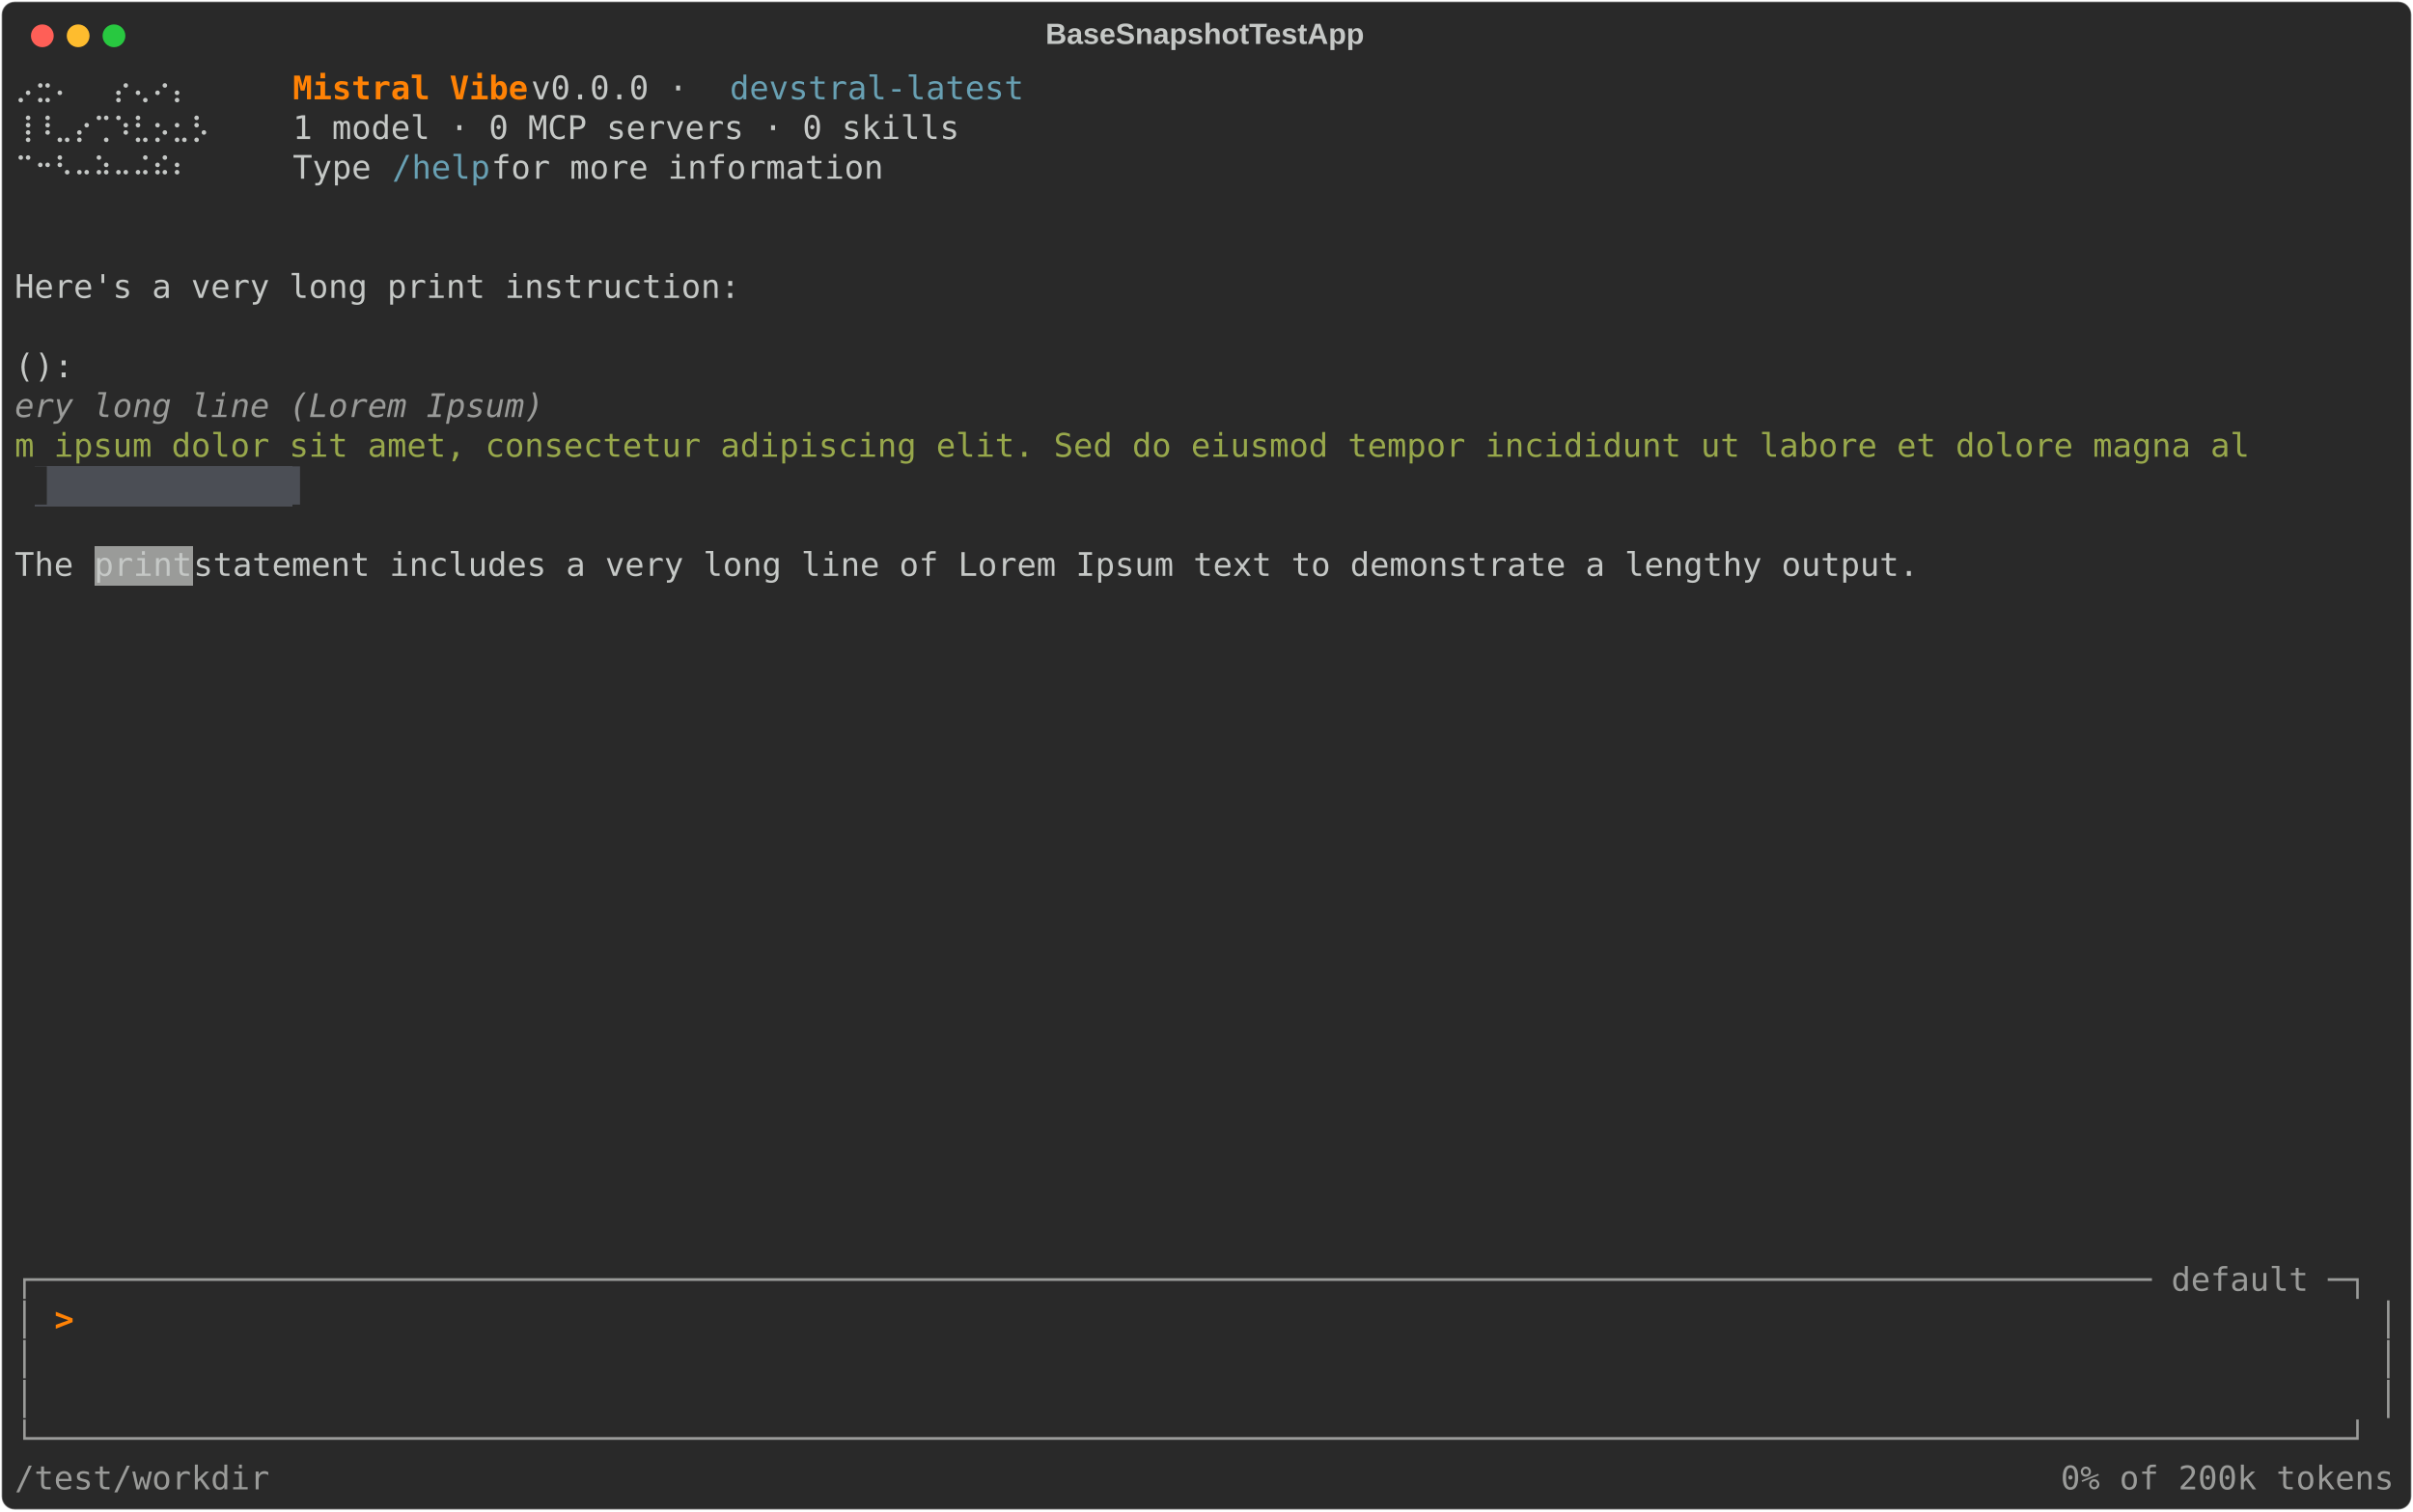
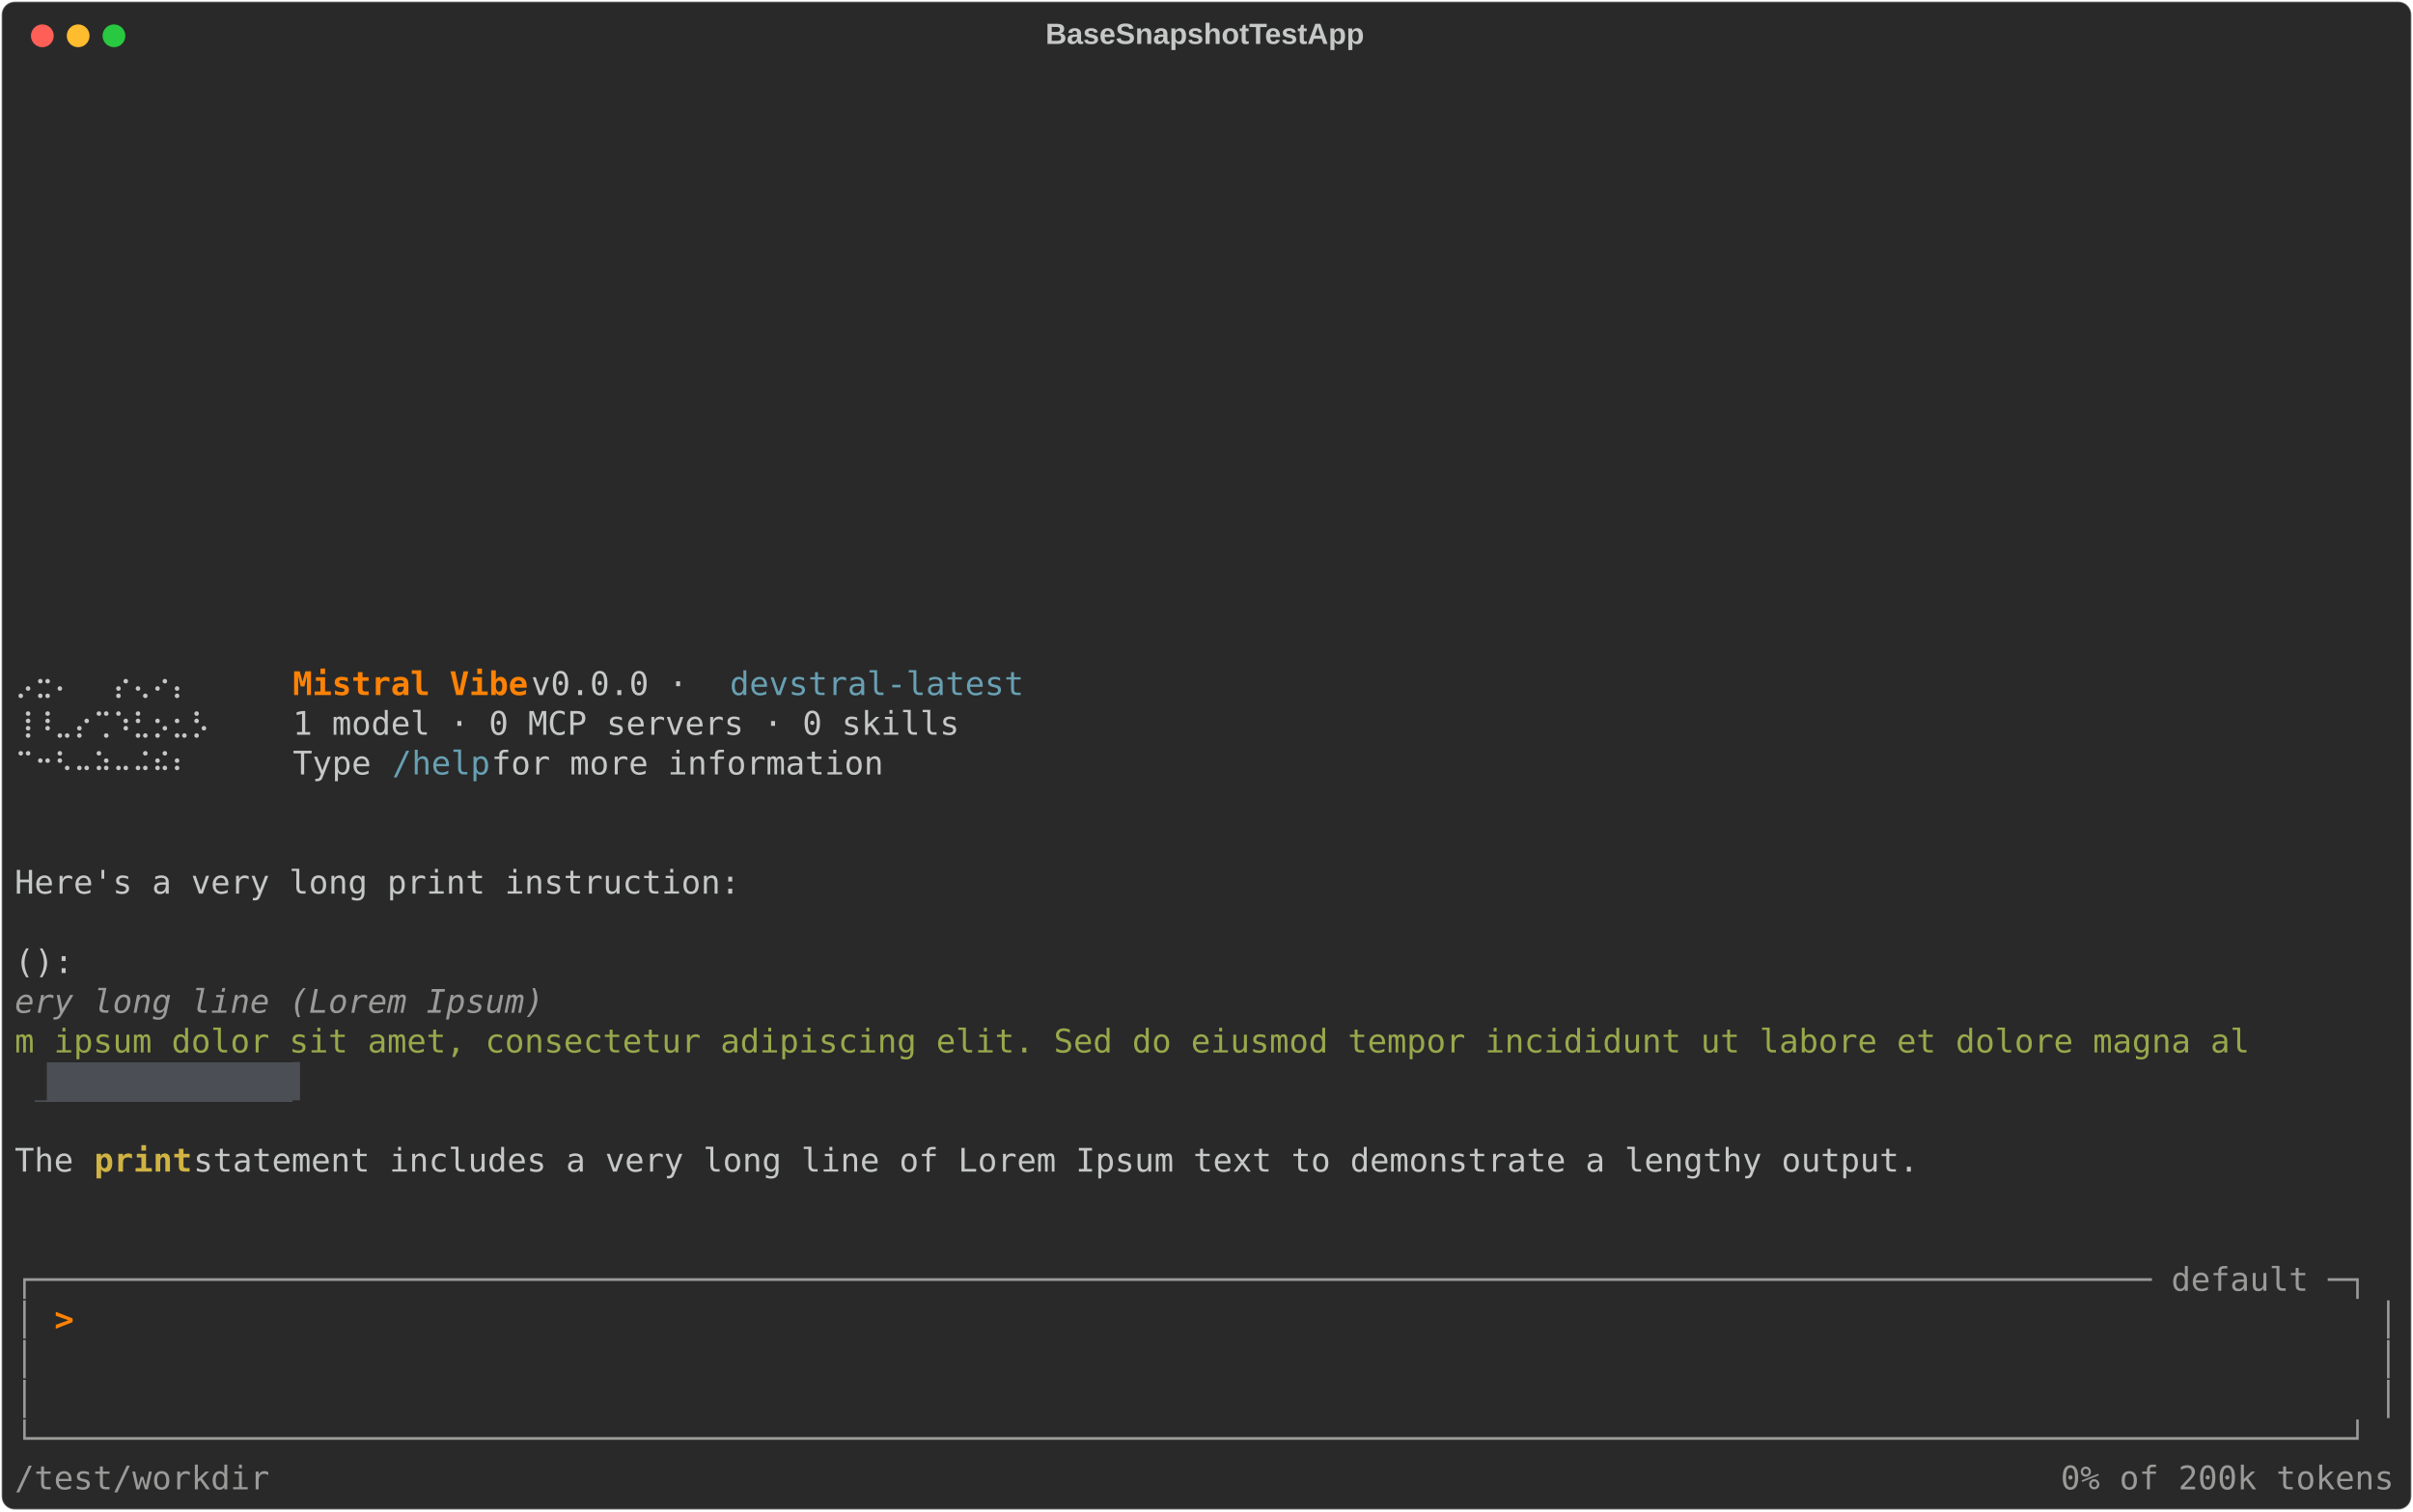
<svg xmlns="http://www.w3.org/2000/svg" class="rich-terminal" viewBox="0 0 1482 928.4">
  <style>

    @font-face {
        font-family: "Fira Code";
        src: local("FiraCode-Regular"),
                url("https://cdnjs.cloudflare.com/ajax/libs/firacode/6.2.0/woff2/FiraCode-Regular.woff2") format("woff2"),
                url("https://cdnjs.cloudflare.com/ajax/libs/firacode/6.2.0/woff/FiraCode-Regular.woff") format("woff");
        font-style: normal;
        font-weight: 400;
    }
    @font-face {
        font-family: "Fira Code";
        src: local("FiraCode-Bold"),
                url("https://cdnjs.cloudflare.com/ajax/libs/firacode/6.2.0/woff2/FiraCode-Bold.woff2") format("woff2"),
                url("https://cdnjs.cloudflare.com/ajax/libs/firacode/6.2.0/woff/FiraCode-Bold.woff") format("woff");
        font-style: bold;
        font-weight: 700;
    }

    .terminal-matrix {
        font-family: Fira Code, monospace;
        font-size: 20px;
        line-height: 24.4px;
        font-variant-east-asian: full-width;
    }

    .terminal-title {
        font-size: 18px;
        font-weight: bold;
        font-family: arial;
    }

    .terminal-r1 { fill: #c5c8c6 }
.terminal-r2 { fill: #ff8205;font-weight: bold }
.terminal-r3 { fill: #68a0b3 }
.terminal-r4 { fill: #9a9b99;font-style: italic; }
.terminal-r5 { fill: #98a84b }
.terminal-r6 { fill: #d2d2d2 }
.terminal-r7 { fill: #292929 }
.terminal-r8 { fill: #4b4e55 }
- .terminal-r9 { fill: #9a9b99 }
+ .terminal-r9 { fill: #d0b344;font-weight: bold }
+ .terminal-r10 { fill: #9a9b99 }
    </style>
  <defs>
    <clipPath id="terminal-clip-terminal">
      <rect x="0" y="0" width="1463.0" height="877.4" />
    </clipPath>
    <clipPath id="terminal-line-0">
      <rect x="0" y="1.5" width="1464" height="24.65" />
    </clipPath>
    <clipPath id="terminal-line-1">
      <rect x="0" y="25.9" width="1464" height="24.65" />
    </clipPath>
    <clipPath id="terminal-line-2">
      <rect x="0" y="50.3" width="1464" height="24.65" />
    </clipPath>
    <clipPath id="terminal-line-3">
      <rect x="0" y="74.7" width="1464" height="24.65" />
    </clipPath>
    <clipPath id="terminal-line-4">
      <rect x="0" y="99.1" width="1464" height="24.65" />
    </clipPath>
    <clipPath id="terminal-line-5">
      <rect x="0" y="123.5" width="1464" height="24.65" />
    </clipPath>
    <clipPath id="terminal-line-6">
      <rect x="0" y="147.9" width="1464" height="24.65" />
    </clipPath>
    <clipPath id="terminal-line-7">
      <rect x="0" y="172.3" width="1464" height="24.65" />
    </clipPath>
    <clipPath id="terminal-line-8">
      <rect x="0" y="196.7" width="1464" height="24.65" />
    </clipPath>
    <clipPath id="terminal-line-9">
      <rect x="0" y="221.1" width="1464" height="24.65" />
    </clipPath>
    <clipPath id="terminal-line-10">
      <rect x="0" y="245.5" width="1464" height="24.65" />
    </clipPath>
    <clipPath id="terminal-line-11">
      <rect x="0" y="269.9" width="1464" height="24.65" />
    </clipPath>
    <clipPath id="terminal-line-12">
      <rect x="0" y="294.3" width="1464" height="24.65" />
    </clipPath>
    <clipPath id="terminal-line-13">
      <rect x="0" y="318.7" width="1464" height="24.65" />
    </clipPath>
    <clipPath id="terminal-line-14">
      <rect x="0" y="343.1" width="1464" height="24.65" />
    </clipPath>
    <clipPath id="terminal-line-15">
      <rect x="0" y="367.5" width="1464" height="24.65" />
    </clipPath>
    <clipPath id="terminal-line-16">
      <rect x="0" y="391.9" width="1464" height="24.65" />
    </clipPath>
    <clipPath id="terminal-line-17">
      <rect x="0" y="416.3" width="1464" height="24.65" />
    </clipPath>
    <clipPath id="terminal-line-18">
      <rect x="0" y="440.7" width="1464" height="24.65" />
    </clipPath>
    <clipPath id="terminal-line-19">
      <rect x="0" y="465.1" width="1464" height="24.65" />
    </clipPath>
    <clipPath id="terminal-line-20">
      <rect x="0" y="489.5" width="1464" height="24.65" />
    </clipPath>
    <clipPath id="terminal-line-21">
      <rect x="0" y="513.9" width="1464" height="24.65" />
    </clipPath>
    <clipPath id="terminal-line-22">
      <rect x="0" y="538.3" width="1464" height="24.65" />
    </clipPath>
    <clipPath id="terminal-line-23">
      <rect x="0" y="562.7" width="1464" height="24.65" />
    </clipPath>
    <clipPath id="terminal-line-24">
      <rect x="0" y="587.1" width="1464" height="24.65" />
    </clipPath>
    <clipPath id="terminal-line-25">
      <rect x="0" y="611.5" width="1464" height="24.65" />
    </clipPath>
    <clipPath id="terminal-line-26">
      <rect x="0" y="635.9" width="1464" height="24.65" />
    </clipPath>
    <clipPath id="terminal-line-27">
      <rect x="0" y="660.3" width="1464" height="24.65" />
    </clipPath>
    <clipPath id="terminal-line-28">
      <rect x="0" y="684.7" width="1464" height="24.65" />
    </clipPath>
    <clipPath id="terminal-line-29">
      <rect x="0" y="709.1" width="1464" height="24.65" />
    </clipPath>
    <clipPath id="terminal-line-30">
      <rect x="0" y="733.5" width="1464" height="24.65" />
    </clipPath>
    <clipPath id="terminal-line-31">
      <rect x="0" y="757.9" width="1464" height="24.65" />
    </clipPath>
    <clipPath id="terminal-line-32">
      <rect x="0" y="782.3" width="1464" height="24.65" />
    </clipPath>
    <clipPath id="terminal-line-33">
      <rect x="0" y="806.7" width="1464" height="24.65" />
    </clipPath>
    <clipPath id="terminal-line-34">
      <rect x="0" y="831.1" width="1464" height="24.65" />
    </clipPath>
  </defs>
  <rect fill="#292929" stroke="rgba(255,255,255,0.35)" stroke-width="1" x="1" y="1" width="1480" height="926.4" rx="8" />
  <text class="terminal-title" fill="#c5c8c6" text-anchor="middle" x="740" y="27">BaseSnapshotTestApp</text>
  <g transform="translate(26,22)">
    <circle cx="0" cy="0" r="7" fill="#ff5f57" />
    <circle cx="22" cy="0" r="7" fill="#febc2e" />
    <circle cx="44" cy="0" r="7" fill="#28c840" />
  </g>
  <g transform="translate(9, 41)" clip-path="url(#terminal-clip-terminal)">
-     <rect fill="#4b4e55" x="12.2" y="245.5" width="158.6" height="24.65" shape-rendering="crispEdges" />
-     <rect fill="#9a9b99" x="48.8" y="294.3" width="61" height="24.65" shape-rendering="crispEdges" />
+     <rect fill="#4b4e55" x="12.2" y="611.5" width="158.6" height="24.65" shape-rendering="crispEdges" />
    <g class="terminal-matrix">
-       <text class="terminal-r1" x="0" y="20" textLength="134.2" clip-path="url(#terminal-line-0)">  ⡠⣒⠄  ⡔⢄⠔⡄</text>
-       <text class="terminal-r2" x="170.8" y="20" textLength="146.4" clip-path="url(#terminal-line-0)">Mistral Vibe</text>
-       <text class="terminal-r1" x="317.2" y="20" textLength="122" clip-path="url(#terminal-line-0)"> v0.0.0 · </text>
-       <text class="terminal-r3" x="439.2" y="20" textLength="183" clip-path="url(#terminal-line-0)">devstral-latest</text>
      <text class="terminal-r1" x="1464" y="20" textLength="12.2" clip-path="url(#terminal-line-0)">
</text>
-       <text class="terminal-r1" x="0" y="44.4" textLength="134.2" clip-path="url(#terminal-line-1)"> ⢸⠸⣀⡔⢉⠱⣃⡢⣂⡣</text>
-       <text class="terminal-r1" x="170.8" y="44.4" textLength="414.8" clip-path="url(#terminal-line-1)">1 model · 0 MCP servers · 0 skills</text>
      <text class="terminal-r1" x="1464" y="44.4" textLength="12.2" clip-path="url(#terminal-line-1)">
</text>
-       <text class="terminal-r1" x="0" y="68.8" textLength="134.2" clip-path="url(#terminal-line-2)">  ⠉⠒⠣⠤⠵⠤⠬⠮⠆</text>
-       <text class="terminal-r1" x="170.8" y="68.8" textLength="61" clip-path="url(#terminal-line-2)">Type </text>
-       <text class="terminal-r3" x="231.8" y="68.8" textLength="61" clip-path="url(#terminal-line-2)">/help</text>
-       <text class="terminal-r1" x="292.8" y="68.8" textLength="256.2" clip-path="url(#terminal-line-2)"> for more information</text>
      <text class="terminal-r1" x="1464" y="68.8" textLength="12.2" clip-path="url(#terminal-line-2)">
</text>
      <text class="terminal-r1" x="1464" y="93.2" textLength="12.2" clip-path="url(#terminal-line-3)">
</text>
      <text class="terminal-r1" x="1464" y="117.6" textLength="12.2" clip-path="url(#terminal-line-4)">
</text>
-       <text class="terminal-r1" x="0" y="142" textLength="451.4" clip-path="url(#terminal-line-5)">Here's a very long print instruction:</text>
      <text class="terminal-r1" x="1464" y="142" textLength="12.2" clip-path="url(#terminal-line-5)">
</text>
      <text class="terminal-r1" x="1464" y="166.4" textLength="12.2" clip-path="url(#terminal-line-6)">
</text>
-       <text class="terminal-r1" x="0" y="190.8" textLength="36.6" clip-path="url(#terminal-line-7)">():</text>
      <text class="terminal-r1" x="1464" y="190.8" textLength="12.2" clip-path="url(#terminal-line-7)">
</text>
-       <text class="terminal-r4" x="0" y="215.2" textLength="329.4" clip-path="url(#terminal-line-8)">ery long line (Lorem Ipsum)</text>
      <text class="terminal-r1" x="1464" y="215.2" textLength="12.2" clip-path="url(#terminal-line-8)">
</text>
-       <text class="terminal-r5" x="0" y="239.6" textLength="1390.8" clip-path="url(#terminal-line-9)">m ipsum dolor sit amet, consectetur adipiscing elit. Sed do eiusmod tempor incididunt ut labore et dolore magna al</text>
      <text class="terminal-r1" x="1464" y="239.6" textLength="12.2" clip-path="url(#terminal-line-9)">
</text>
-       <text class="terminal-r7" x="12.2" y="264" textLength="158.6" clip-path="url(#terminal-line-10)">▋            </text>
-       <text class="terminal-r8" x="170.8" y="264" textLength="12.2" clip-path="url(#terminal-line-10)">▍</text>
      <text class="terminal-r1" x="1464" y="264" textLength="12.2" clip-path="url(#terminal-line-10)">
</text>
      <text class="terminal-r1" x="1464" y="288.4" textLength="12.2" clip-path="url(#terminal-line-11)">
</text>
-       <text class="terminal-r1" x="0" y="312.8" textLength="48.8" clip-path="url(#terminal-line-12)">The </text>
-       <text class="terminal-r1" x="48.8" y="312.8" textLength="61" clip-path="url(#terminal-line-12)">print</text>
-       <text class="terminal-r1" x="109.8" y="312.8" textLength="1085.8" clip-path="url(#terminal-line-12)"> statement includes a very long line of Lorem Ipsum text to demonstrate a lengthy output.</text>
      <text class="terminal-r1" x="1464" y="312.8" textLength="12.2" clip-path="url(#terminal-line-12)">
</text>
      <text class="terminal-r1" x="1464" y="337.2" textLength="12.2" clip-path="url(#terminal-line-13)">
</text>
      <text class="terminal-r1" x="1464" y="361.6" textLength="12.2" clip-path="url(#terminal-line-14)">
</text>
+       <text class="terminal-r1" x="0" y="386" textLength="134.2" clip-path="url(#terminal-line-15)">  ⡠⣒⠄  ⡔⢄⠔⡄</text>
+       <text class="terminal-r2" x="170.8" y="386" textLength="146.4" clip-path="url(#terminal-line-15)">Mistral Vibe</text>
+       <text class="terminal-r1" x="317.2" y="386" textLength="122" clip-path="url(#terminal-line-15)"> v0.0.0 · </text>
+       <text class="terminal-r3" x="439.2" y="386" textLength="183" clip-path="url(#terminal-line-15)">devstral-latest</text>
      <text class="terminal-r1" x="1464" y="386" textLength="12.2" clip-path="url(#terminal-line-15)">
</text>
+       <text class="terminal-r1" x="0" y="410.4" textLength="134.2" clip-path="url(#terminal-line-16)"> ⢸⠸⣀⡔⢉⠱⣃⡢⣂⡣</text>
+       <text class="terminal-r1" x="170.8" y="410.4" textLength="414.8" clip-path="url(#terminal-line-16)">1 model · 0 MCP servers · 0 skills</text>
      <text class="terminal-r1" x="1464" y="410.4" textLength="12.2" clip-path="url(#terminal-line-16)">
</text>
+       <text class="terminal-r1" x="0" y="434.8" textLength="134.2" clip-path="url(#terminal-line-17)">  ⠉⠒⠣⠤⠵⠤⠬⠮⠆</text>
+       <text class="terminal-r1" x="170.8" y="434.8" textLength="61" clip-path="url(#terminal-line-17)">Type </text>
+       <text class="terminal-r3" x="231.8" y="434.8" textLength="61" clip-path="url(#terminal-line-17)">/help</text>
+       <text class="terminal-r1" x="292.8" y="434.8" textLength="256.2" clip-path="url(#terminal-line-17)"> for more information</text>
      <text class="terminal-r1" x="1464" y="434.8" textLength="12.2" clip-path="url(#terminal-line-17)">
</text>
      <text class="terminal-r1" x="1464" y="459.2" textLength="12.2" clip-path="url(#terminal-line-18)">
</text>
      <text class="terminal-r1" x="1464" y="483.6" textLength="12.2" clip-path="url(#terminal-line-19)">
</text>
+       <text class="terminal-r1" x="0" y="508" textLength="451.4" clip-path="url(#terminal-line-20)">Here's a very long print instruction:</text>
      <text class="terminal-r1" x="1464" y="508" textLength="12.2" clip-path="url(#terminal-line-20)">
</text>
      <text class="terminal-r1" x="1464" y="532.4" textLength="12.2" clip-path="url(#terminal-line-21)">
</text>
+       <text class="terminal-r1" x="0" y="556.8" textLength="36.6" clip-path="url(#terminal-line-22)">():</text>
      <text class="terminal-r1" x="1464" y="556.8" textLength="12.2" clip-path="url(#terminal-line-22)">
</text>
+       <text class="terminal-r4" x="0" y="581.2" textLength="329.4" clip-path="url(#terminal-line-23)">ery long line (Lorem Ipsum)</text>
      <text class="terminal-r1" x="1464" y="581.2" textLength="12.2" clip-path="url(#terminal-line-23)">
</text>
+       <text class="terminal-r5" x="0" y="605.6" textLength="1390.8" clip-path="url(#terminal-line-24)">m ipsum dolor sit amet, consectetur adipiscing elit. Sed do eiusmod tempor incididunt ut labore et dolore magna al</text>
      <text class="terminal-r1" x="1464" y="605.6" textLength="12.2" clip-path="url(#terminal-line-24)">
</text>
+       <text class="terminal-r7" x="12.2" y="630" textLength="158.6" clip-path="url(#terminal-line-25)">▋            </text>
+       <text class="terminal-r8" x="170.8" y="630" textLength="12.2" clip-path="url(#terminal-line-25)">▍</text>
      <text class="terminal-r1" x="1464" y="630" textLength="12.2" clip-path="url(#terminal-line-25)">
</text>
      <text class="terminal-r1" x="1464" y="654.4" textLength="12.2" clip-path="url(#terminal-line-26)">
</text>
+       <text class="terminal-r1" x="0" y="678.8" textLength="48.8" clip-path="url(#terminal-line-27)">The </text>
+       <text class="terminal-r9" x="48.8" y="678.8" textLength="61" clip-path="url(#terminal-line-27)">print</text>
+       <text class="terminal-r1" x="109.8" y="678.8" textLength="1085.8" clip-path="url(#terminal-line-27)"> statement includes a very long line of Lorem Ipsum text to demonstrate a lengthy output.</text>
      <text class="terminal-r1" x="1464" y="678.8" textLength="12.2" clip-path="url(#terminal-line-27)">
</text>
      <text class="terminal-r1" x="1464" y="703.2" textLength="12.2" clip-path="url(#terminal-line-28)">
</text>
      <text class="terminal-r1" x="1464" y="727.6" textLength="12.2" clip-path="url(#terminal-line-29)">
</text>
-       <text class="terminal-r9" x="0" y="752" textLength="1464" clip-path="url(#terminal-line-30)">┌──────────────────────────────────────────────────────────────────────────────────────────────────────────── default ─┐</text>
+       <text class="terminal-r10" x="0" y="752" textLength="1464" clip-path="url(#terminal-line-30)">┌──────────────────────────────────────────────────────────────────────────────────────────────────────────── default ─┐</text>
      <text class="terminal-r1" x="1464" y="752" textLength="12.2" clip-path="url(#terminal-line-30)">
</text>
-       <text class="terminal-r9" x="0" y="776.4" textLength="12.2" clip-path="url(#terminal-line-31)">│</text>
+       <text class="terminal-r10" x="0" y="776.4" textLength="12.2" clip-path="url(#terminal-line-31)">│</text>
      <text class="terminal-r2" x="24.4" y="776.4" textLength="12.2" clip-path="url(#terminal-line-31)">&gt;</text>
-       <text class="terminal-r9" x="1451.8" y="776.4" textLength="12.2" clip-path="url(#terminal-line-31)">│</text>
+       <text class="terminal-r10" x="1451.8" y="776.4" textLength="12.2" clip-path="url(#terminal-line-31)">│</text>
      <text class="terminal-r1" x="1464" y="776.4" textLength="12.2" clip-path="url(#terminal-line-31)">
</text>
-       <text class="terminal-r9" x="0" y="800.8" textLength="12.2" clip-path="url(#terminal-line-32)">│</text>
-       <text class="terminal-r9" x="1451.8" y="800.8" textLength="12.2" clip-path="url(#terminal-line-32)">│</text>
+       <text class="terminal-r10" x="0" y="800.8" textLength="12.2" clip-path="url(#terminal-line-32)">│</text>
+       <text class="terminal-r10" x="1451.8" y="800.8" textLength="12.2" clip-path="url(#terminal-line-32)">│</text>
      <text class="terminal-r1" x="1464" y="800.8" textLength="12.2" clip-path="url(#terminal-line-32)">
</text>
-       <text class="terminal-r9" x="0" y="825.2" textLength="12.2" clip-path="url(#terminal-line-33)">│</text>
-       <text class="terminal-r9" x="1451.8" y="825.2" textLength="12.2" clip-path="url(#terminal-line-33)">│</text>
+       <text class="terminal-r10" x="0" y="825.2" textLength="12.2" clip-path="url(#terminal-line-33)">│</text>
+       <text class="terminal-r10" x="1451.8" y="825.2" textLength="12.2" clip-path="url(#terminal-line-33)">│</text>
      <text class="terminal-r1" x="1464" y="825.2" textLength="12.2" clip-path="url(#terminal-line-33)">
</text>
-       <text class="terminal-r9" x="0" y="849.6" textLength="1464" clip-path="url(#terminal-line-34)">└──────────────────────────────────────────────────────────────────────────────────────────────────────────────────────┘</text>
+       <text class="terminal-r10" x="0" y="849.6" textLength="1464" clip-path="url(#terminal-line-34)">└──────────────────────────────────────────────────────────────────────────────────────────────────────────────────────┘</text>
      <text class="terminal-r1" x="1464" y="849.6" textLength="12.2" clip-path="url(#terminal-line-34)">
</text>
-       <text class="terminal-r9" x="0" y="874" textLength="158.6" clip-path="url(#terminal-line-35)">/test/workdir</text>
-       <text class="terminal-r9" x="1256.6" y="874" textLength="207.4" clip-path="url(#terminal-line-35)">0% of 200k tokens</text>
+       <text class="terminal-r10" x="0" y="874" textLength="158.6" clip-path="url(#terminal-line-35)">/test/workdir</text>
+       <text class="terminal-r10" x="1256.6" y="874" textLength="207.4" clip-path="url(#terminal-line-35)">0% of 200k tokens</text>
    </g>
  </g>
</svg>
